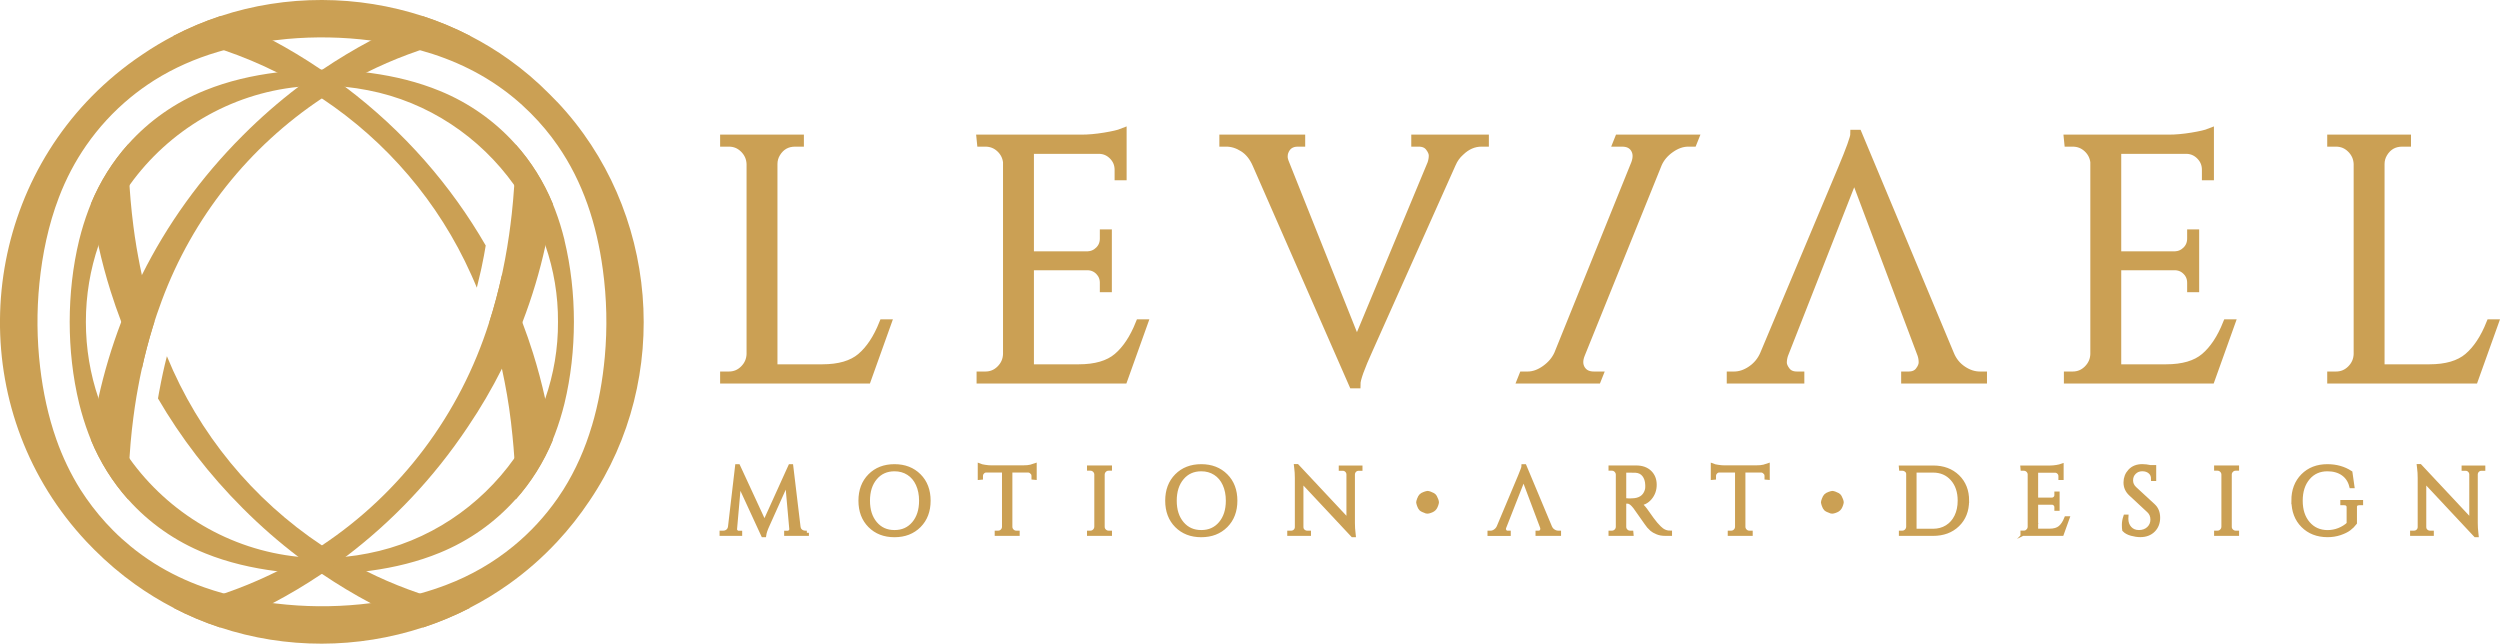
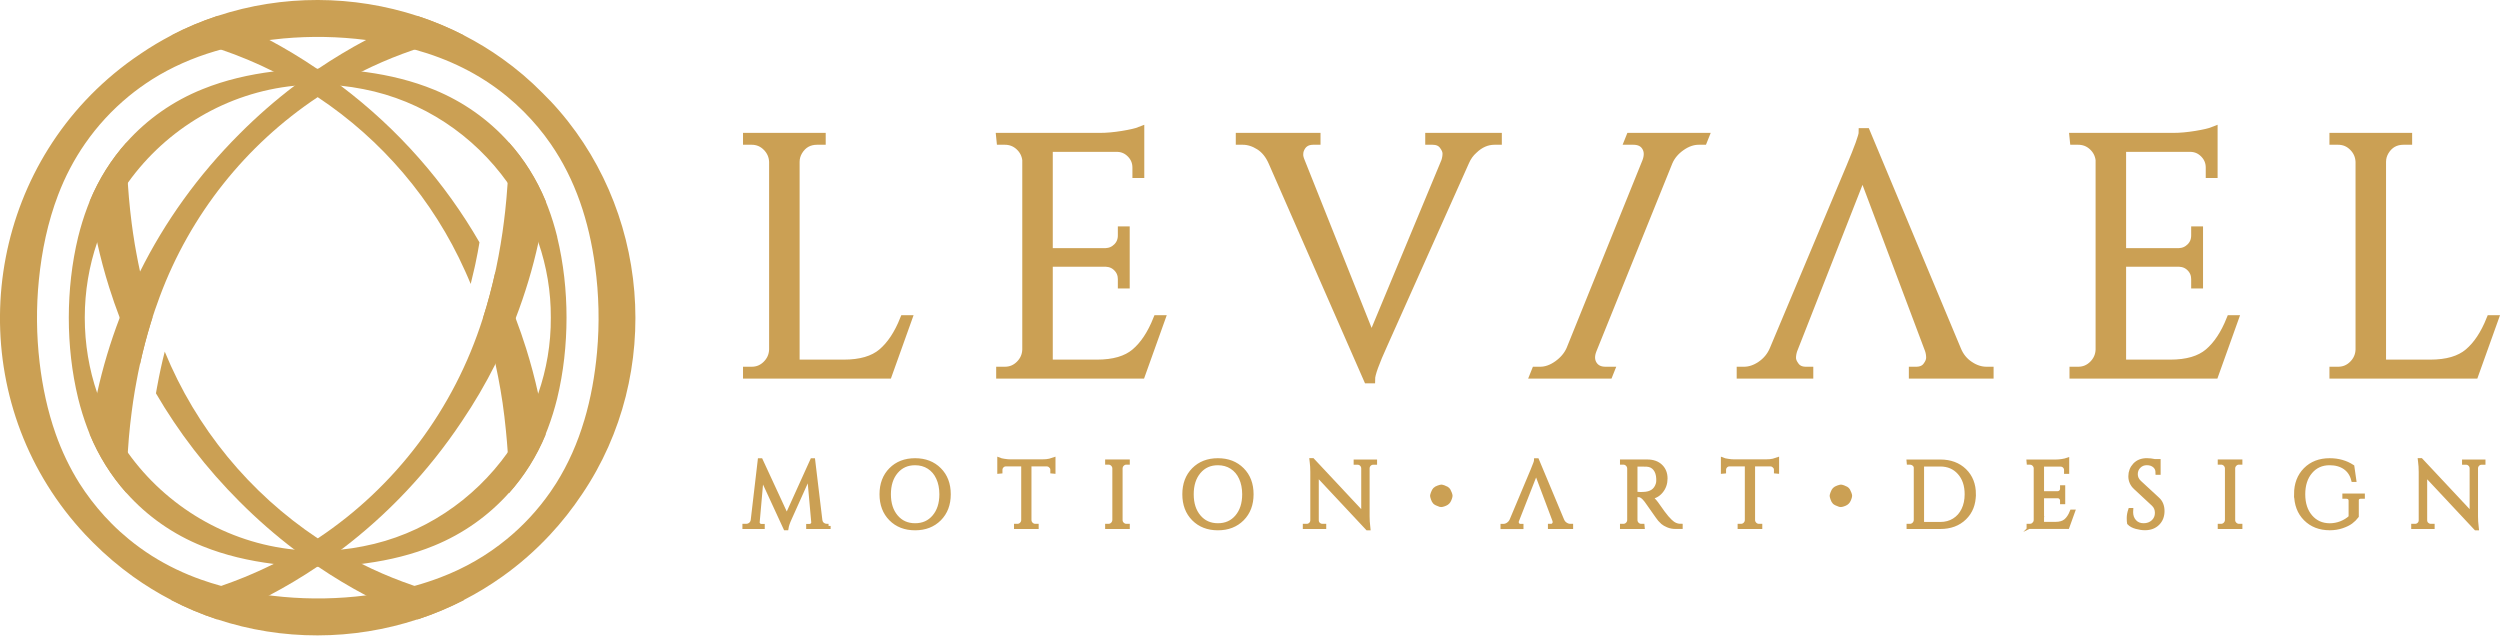
- <svg xmlns="http://www.w3.org/2000/svg" id="Text" viewBox="0 0 582.54 150">
+ <svg xmlns="http://www.w3.org/2000/svg" id="Text" viewBox="0 0 590.13 150">
  <defs>
    <style>
      .cls-1, .cls-2, .cls-3 {
        fill: #cba054;
      }

      .cls-2, .cls-3 {
        stroke: #cba054;
        stroke-miterlimit: 10;
      }

      .cls-3 {
        stroke-width: 2px;
      }
    </style>
  </defs>
  <g>
-     <path class="cls-3" d="M173.4,86.09c.99-.99,1.51-2.17,1.56-3.56v-44.32c-.05-1.39-.57-2.57-1.56-3.56-.99-.99-2.17-1.48-3.56-1.48h-1.04v-.8h17.52v.8h-1.04c-1.92,0-3.39.83-4.4,2.48-.48.8-.72,1.65-.72,2.56v47.68h11.44c3.95,0,6.96-.88,9.04-2.64,2.08-1.76,3.81-4.37,5.2-7.84h.8l-4.64,12.96h-33.2v-.8h1.04c1.39,0,2.57-.49,3.56-1.48Z" />
-     <path class="cls-3" d="M233.16,86.09c.99-.99,1.51-2.17,1.56-3.56v-44.8c-.16-1.28-.72-2.36-1.68-3.24s-2.11-1.32-3.44-1.32h-.96l-.08-.8h23.44c1.65,0,3.45-.16,5.4-.48s3.32-.64,4.12-.96v10.08h-.8v-1.44c0-1.28-.44-2.37-1.32-3.28-.88-.91-1.93-1.39-3.16-1.44h-16.32v24.72h13.52c1.07-.05,1.97-.45,2.72-1.2.75-.75,1.12-1.68,1.12-2.8v-1.12h.8v12.64h-.8v-1.2c0-1.07-.36-1.97-1.08-2.72-.72-.75-1.61-1.15-2.68-1.2h-13.6v23.92h11.44c3.95,0,6.96-.88,9.04-2.64,2.08-1.76,3.81-4.37,5.2-7.84h.8l-4.64,12.96h-33.2v-.8h1.04c1.39,0,2.57-.49,3.56-1.48Z" />
-     <path class="cls-3" d="M345.21,33.17c-1.81,0-3.47.72-4.96,2.16-.85.75-1.52,1.68-2,2.8l-19.28,43.12c-1.97,4.32-2.96,7.07-2.96,8.24h-.72l-22.48-51.28c-.75-1.71-1.77-2.97-3.08-3.8-1.31-.83-2.63-1.24-3.96-1.24h-.64v-.8h18v.8h-.72c-1.6,0-2.67.75-3.2,2.24-.11.32-.16.69-.16,1.12s.13.96.4,1.6l16.72,41.92,17.44-41.92c.21-.64.32-1.27.32-1.88s-.28-1.28-.84-2c-.56-.72-1.4-1.08-2.52-1.08h-.72v-.8h16.08v.8h-.72Z" />
-     <path class="cls-3" d="M360.13,86.09c1.38-.99,2.38-2.17,3-3.56l17.94-44.4c.51-1.39.46-2.56-.14-3.52-.6-.96-1.59-1.44-2.98-1.44h-1.04l.32-.8h17.52l-.32.8h-1.04c-1.39,0-2.77.48-4.14,1.44-1.37.96-2.37,2.13-2.98,3.52l-17.94,44.4c-.56,1.39-.53,2.57.08,3.56.62.99,1.62,1.48,3,1.48h1.04l-.32.8h-17.52l.32-.8h1.04c1.39,0,2.77-.49,4.16-1.48Z" />
-     <path class="cls-3" d="M415.68,82.61c-.21.64-.32,1.27-.32,1.88s.28,1.28.84,2c.56.72,1.4,1.08,2.52,1.08h.72v.8h-16.08v-.8h.72c1.33,0,2.64-.43,3.92-1.28,1.43-.95,2.47-2.21,3.12-3.76l18.08-43.04c1.97-4.69,2.96-7.44,2.96-8.24h.72l21.44,51.28c.64,1.6,1.65,2.85,3.04,3.76,1.28.85,2.61,1.28,4,1.28h.64v.8h-18v-.8h.72c1.12,0,1.96-.36,2.52-1.08.56-.72.84-1.41.84-2.05,0-.68-.11-1.32-.32-1.91l-15.68-41.68-16.4,41.76Z" />
-     <path class="cls-3" d="M486.52,86.09c.99-.99,1.51-2.17,1.56-3.56v-44.8c-.16-1.28-.72-2.36-1.68-3.24s-2.11-1.32-3.44-1.32h-.96l-.08-.8h23.44c1.65,0,3.45-.16,5.4-.48,1.95-.32,3.32-.64,4.12-.96v10.08h-.8v-1.44c0-1.28-.44-2.37-1.32-3.28-.88-.91-1.93-1.39-3.16-1.44h-16.32v24.72h13.52c1.07-.05,1.97-.45,2.72-1.2.75-.75,1.12-1.68,1.12-2.8v-1.12h.8v12.64h-.8v-1.2c0-1.07-.36-1.97-1.08-2.72-.72-.75-1.61-1.15-2.68-1.2h-13.6v23.92h11.44c3.95,0,6.96-.88,9.04-2.64,2.08-1.76,3.81-4.37,5.2-7.84h.8l-4.64,12.96h-33.2v-.8h1.04c1.39,0,2.57-.49,3.56-1.48Z" />
-     <path class="cls-3" d="M547.88,86.09c.99-.99,1.51-2.17,1.56-3.56v-44.32c-.05-1.39-.57-2.57-1.56-3.56-.99-.99-2.17-1.48-3.56-1.48h-1.04v-.8h17.52v.8h-1.04c-1.92,0-3.39.83-4.4,2.48-.48.8-.72,1.65-.72,2.56v47.68h11.44c3.95,0,6.96-.88,9.04-2.64,2.08-1.76,3.81-4.37,5.2-7.84h.8l-4.64,12.96h-33.2v-.8h1.04c1.39,0,2.57-.49,3.56-1.48Z" />
-     <path class="cls-2" d="M187.99,124.15v.22h-4.77v-.2h.33c.25,0,.46-.1.64-.3.18-.2.25-.42.22-.65l-.99-11.07-4.62,10.28c-.41.89-.66,1.64-.75,2.24h-.22l-5.63-12.21-.95,10.76c-.03.23.04.45.22.65.18.2.38.3.62.3h.35v.2h-4.27v-.22h.35c.41,0,.77-.12,1.07-.37.3-.25.48-.59.54-1.01l1.65-14.1h.22l6.14,13.27,6.01-13.27h.2l1.69,14.1c.07.59.37,1,.88,1.23.22.1.46.15.73.15h.35Z" />
-     <path class="cls-2" d="M214.15,110.87c1.47,1.47,2.2,3.41,2.2,5.8s-.73,4.32-2.2,5.8c-1.47,1.47-3.37,2.21-5.72,2.21s-4.25-.74-5.71-2.21c-1.46-1.47-2.19-3.41-2.19-5.8s.73-4.32,2.19-5.8c1.46-1.47,3.36-2.21,5.71-2.21s4.25.74,5.72,2.21ZM212.95,121.99c1.14-1.35,1.71-3.12,1.71-5.32,0-1.45-.26-2.74-.77-3.85-.51-1.12-1.24-1.98-2.19-2.59-.95-.61-2.04-.91-3.27-.91-1.86,0-3.36.67-4.5,2.02-1.14,1.35-1.71,3.12-1.71,5.33s.57,3.97,1.71,5.32c1.14,1.35,2.64,2.02,4.51,2.02s3.37-.67,4.51-2.02Z" />
-     <path class="cls-2" d="M240.46,110.01c-.25-.26-.54-.39-.88-.41h-4.18v13.18c.01.38.16.7.43.97.27.26.6.4.98.4h.29v.22h-4.82v-.22h.29c.38,0,.71-.13.98-.4.27-.26.41-.58.43-.95v-13.2h-4.18c-.35.01-.65.15-.89.41-.24.26-.36.56-.36.91v.37l-.22.02v-2.77c.22.09.6.18,1.14.26.54.09,1.04.13,1.5.13h7.44c.72,0,1.32-.05,1.79-.17.48-.11.77-.19.87-.23v2.77l-.22-.02v-.37c0-.35-.12-.66-.37-.91Z" />
-     <path class="cls-2" d="M255.06,123.74c.27-.27.41-.6.43-.98v-12.21c-.01-.38-.16-.7-.43-.97-.27-.26-.6-.4-.98-.4h-.29v-.22h4.82v.22h-.29c-.38,0-.71.13-.98.4-.27.26-.41.59-.43.97v12.21c0,.38.14.71.42.98.28.27.61.41.99.41h.29v.22h-4.82v-.22h.29c.38,0,.71-.14.98-.41Z" />
-     <path class="cls-2" d="M285.63,110.87c1.47,1.47,2.2,3.41,2.2,5.8s-.73,4.32-2.2,5.8c-1.47,1.47-3.37,2.21-5.72,2.21s-4.25-.74-5.71-2.21c-1.46-1.47-2.19-3.41-2.19-5.8s.73-4.32,2.19-5.8c1.46-1.47,3.36-2.21,5.71-2.21s4.25.74,5.72,2.21ZM284.43,121.99c1.14-1.35,1.71-3.12,1.71-5.32,0-1.45-.26-2.74-.77-3.85-.51-1.12-1.24-1.98-2.19-2.59-.95-.61-2.04-.91-3.27-.91-1.86,0-3.36.67-4.5,2.02-1.14,1.35-1.71,3.12-1.71,5.33s.57,3.97,1.71,5.32c1.14,1.35,2.64,2.02,4.51,2.02s3.37-.67,4.51-2.02Z" />
-     <path class="cls-2" d="M315.64,109.57c-.26.26-.4.57-.42.94v11.35c0,.85.05,1.66.15,2.42l.04.4h-.2l-11.99-12.81v10.96c.01.51.24.89.68,1.14.21.12.43.18.66.18h.42v.22h-4.53v-.22h.42c.37,0,.68-.13.95-.38.26-.26.4-.58.4-.96v-11.42c0-.89-.05-1.69-.15-2.4l-.04-.35h.22l11.99,12.81v-10.91c-.01-.38-.15-.7-.42-.96-.26-.26-.58-.38-.95-.38h-.42v-.22h4.53v.22h-.4c-.37,0-.68.13-.95.38Z" />
-     <path class="cls-2" d="M330.69,116.35c.12-.36.28-.63.45-.81.18-.18.45-.34.81-.46.37-.12.6-.19.7-.19s.29.05.56.14c.27.1.5.2.69.31.19.11.34.26.45.45.11.19.21.42.31.69.1.27.14.46.14.56s-.05.29-.14.57c-.1.28-.2.51-.32.69-.12.18-.27.33-.45.45-.18.12-.41.22-.68.31-.27.09-.46.13-.56.13l-.31-.04c-.63-.22-1.03-.42-1.21-.59-.18-.18-.33-.45-.45-.81-.12-.37-.19-.6-.19-.7s.06-.33.19-.69Z" />
-     <path class="cls-2" d="M350.5,122.79c-.06.18-.09.35-.09.52s.08.35.23.55c.15.2.39.3.69.3h.2v.22h-4.42v-.22h.2c.37,0,.73-.12,1.08-.35.39-.26.68-.61.86-1.03l4.97-11.84c.54-1.29.81-2.05.81-2.27h.2l5.9,14.1c.18.44.45.79.84,1.03.35.23.72.35,1.1.35h.18v.22h-4.95v-.22h.2c.31,0,.54-.1.69-.3.15-.2.23-.39.23-.56,0-.19-.03-.36-.09-.52l-4.31-11.46-4.51,11.49Z" />
-     <path class="cls-2" d="M378.44,109.65v13.11c0,.38.14.71.41.98.27.27.6.41,1,.41h.26l.02.22h-4.82v-.22h.29c.38,0,.71-.13.98-.4.27-.26.42-.59.43-.97v-12.21c-.01-.38-.16-.71-.43-.98s-.6-.41-.98-.41h-.29v-.22h5.94c1.33,0,2.38.37,3.15,1.11.76.74,1.14,1.7,1.14,2.88s-.36,2.2-1.09,3.06c-.73.86-1.61,1.29-2.65,1.29.22.1.48.3.78.61s.57.61.8.93c1.26,1.8,2.08,2.92,2.46,3.33.38.42.65.7.81.86.16.15.34.3.53.45.19.15.38.26.57.35.43.21.88.31,1.36.31v.22h-1.21c-.63,0-1.22-.11-1.76-.34-.54-.23-.95-.46-1.22-.7-.27-.24-.51-.48-.7-.7-.2-.23-.74-.99-1.64-2.28-.89-1.29-1.42-2.03-1.56-2.21s-.3-.36-.46-.54c-.47-.5-.94-.75-1.41-.75v-.22c.12.01.27.02.46.02s.42,0,.7-.02c1.82-.04,2.96-.81,3.43-2.29.09-.29.13-.57.13-.82v-.5c-.03-.98-.29-1.78-.77-2.38-.48-.6-1.14-.92-1.96-.97-.35-.01-.79-.02-1.32-.02h-1.41Z" />
-     <path class="cls-2" d="M411.27,110.01c-.25-.26-.54-.39-.88-.41h-4.18v13.18c.01.38.16.7.43.97.27.26.6.4.98.4h.29v.22h-4.82v-.22h.29c.38,0,.71-.13.98-.4.27-.26.41-.58.43-.95v-13.2h-4.18c-.35.01-.65.15-.89.41s-.36.56-.36.91v.37l-.22.02v-2.77c.22.09.6.18,1.14.26.54.09,1.04.13,1.5.13h7.44c.72,0,1.32-.05,1.79-.17.48-.11.77-.19.87-.23v2.77l-.22-.02v-.37c0-.35-.12-.66-.37-.91Z" />
-     <path class="cls-2" d="M425.01,116.35c.12-.36.28-.63.45-.81.18-.18.45-.34.81-.46.37-.12.6-.19.7-.19s.29.05.56.14c.27.1.5.2.69.31.19.11.34.26.45.45.11.19.21.42.31.69s.14.46.14.56-.05.29-.14.57c-.1.28-.2.51-.32.69-.12.18-.27.33-.45.45-.18.12-.41.22-.68.31s-.46.13-.56.13l-.31-.04c-.63-.22-1.03-.42-1.21-.59-.18-.18-.33-.45-.45-.81-.12-.37-.19-.6-.19-.7s.06-.33.19-.69Z" />
-     <path class="cls-2" d="M458.33,116.67c0,2.3-.73,4.16-2.19,5.58-1.46,1.42-3.36,2.12-5.71,2.12h-7.46v-.22h.29c.38,0,.71-.14.98-.41.27-.27.41-.6.43-.98v-12.32c0-.35-.14-.65-.43-.89s-.61-.36-.98-.36h-.26l-.02-.22h7.46c2.35,0,4.25.71,5.71,2.12,1.46,1.42,2.19,3.28,2.19,5.58ZM446.09,123.71h4.33c1.23,0,2.32-.29,3.27-.88.95-.59,1.68-1.41,2.2-2.48s.78-2.29.78-3.69c0-2.11-.58-3.81-1.73-5.1-1.15-1.29-2.66-1.94-4.52-1.94h-4.33v14.08Z" />
-     <path class="cls-2" d="M472.55,123.74c.27-.27.42-.6.43-.98v-12.32c-.04-.35-.2-.65-.46-.89-.26-.24-.58-.36-.95-.36h-.26l-.02-.22h6.45c.46,0,.95-.04,1.49-.13s.91-.18,1.13-.26v2.77h-.22v-.4c0-.35-.12-.65-.36-.9-.24-.25-.53-.38-.87-.4h-4.49v6.8h3.72c.29-.01.54-.12.75-.33.21-.21.31-.46.31-.77v-.31h.22v3.48h-.22v-.33c0-.29-.1-.54-.3-.75-.2-.21-.44-.32-.74-.33h-3.74v6.58h3.15c1.09,0,1.91-.24,2.49-.73.57-.48,1.05-1.2,1.43-2.16h.22l-1.28,3.56h-9.13v-.22h.29c.38,0,.71-.14.98-.41Z" />
-     <path class="cls-2" d="M494.93,122.28c0-.59.11-1.21.33-1.87h.2c-.01.16-.02.32-.02.48,0,.89.27,1.64.81,2.23.54.59,1.26.89,2.16.89s1.68-.28,2.28-.84c.59-.56.89-1.26.89-2.1s-.29-1.53-.86-2.06l-4.22-3.92c-.79-.73-1.19-1.62-1.19-2.66s.35-1.93,1.04-2.67c.7-.74,1.64-1.11,2.83-1.11.56,0,1.19.07,1.89.22h.86v2.71h-.2c0-.69-.24-1.24-.71-1.65-.48-.41-1.09-.62-1.84-.62s-1.38.25-1.88.75c-.51.5-.76,1.12-.76,1.87s.29,1.39.88,1.94l4.33,4c.73.67,1.1,1.6,1.1,2.77s-.37,2.14-1.12,2.89c-.75.75-1.75,1.13-2.99,1.13-.65,0-1.33-.1-2.06-.3-.73-.2-1.29-.5-1.68-.91-.04-.21-.07-.6-.07-1.19Z" />
-     <path class="cls-2" d="M517.69,123.74c.27-.27.42-.6.43-.98v-12.21c-.01-.38-.16-.7-.43-.97-.27-.26-.6-.4-.98-.4h-.29v-.22h4.82v.22h-.29c-.38,0-.71.13-.98.4-.27.26-.42.59-.43.97v12.21c0,.38.14.71.42.98.28.27.61.41.99.41h.29v.22h-4.82v-.22h.29c.38,0,.71-.14.98-.41Z" />
-     <path class="cls-2" d="M534.42,116.67c0-2.39.73-4.32,2.19-5.8,1.46-1.47,3.36-2.21,5.71-2.21,2.02,0,3.81.5,5.35,1.5l.44,3.1h-.2c-.32-1.26-.97-2.23-1.95-2.92-.98-.68-2.19-1.02-3.64-1.02-1.86,0-3.37.67-4.52,2.02-1.15,1.35-1.73,3.12-1.73,5.33s.58,3.97,1.73,5.31c1.15,1.34,2.66,2.02,4.52,2.04.95,0,1.86-.17,2.72-.51.86-.34,1.61-.81,2.26-1.41v-3.89c0-.32-.1-.57-.3-.74-.2-.17-.47-.25-.82-.25h-.35v-.22h4.31v.22h-.33c-.37,0-.65.08-.84.25s-.28.42-.26.74v3.63c-.38.5-.84.95-1.36,1.34-.53.4-1.24.74-2.12,1.04-.89.3-1.85.45-2.89.45-2.35-.01-4.25-.75-5.71-2.22-1.46-1.47-2.19-3.4-2.19-5.79Z" />
-     <path class="cls-2" d="M577.28,109.57c-.26.26-.4.57-.42.94v11.35c0,.85.05,1.66.15,2.42l.04.4h-.2l-11.99-12.81v10.96c.01.51.24.89.68,1.14.21.12.43.18.66.18h.42v.22h-4.53v-.22h.42c.37,0,.68-.13.95-.38.26-.26.4-.58.4-.96v-11.42c0-.89-.05-1.69-.15-2.4l-.04-.35h.22l11.99,12.81v-10.91c-.01-.38-.15-.7-.42-.96-.26-.26-.58-.38-.95-.38h-.42v-.22h4.53v.22h-.4c-.37,0-.68.13-.95.38Z" />
+     <path class="cls-3" d="M180.99,86.09c.99-.99,1.51-2.17,1.56-3.56v-44.32c-.05-1.39-.57-2.57-1.56-3.56-.99-.99-2.17-1.48-3.56-1.48h-1.04v-.8h17.52v.8h-1.04c-1.92,0-3.39.83-4.4,2.48-.48.8-.72,1.65-.72,2.56v47.68h11.44c3.95,0,6.96-.88,9.04-2.64,2.08-1.76,3.81-4.37,5.2-7.84h.8l-4.64,12.96h-33.2v-.8h1.04c1.39,0,2.57-.49,3.56-1.48Z" />
+     <path class="cls-3" d="M240.75,86.09c.99-.99,1.51-2.17,1.56-3.56v-44.8c-.16-1.28-.72-2.36-1.68-3.24s-2.11-1.32-3.44-1.32h-.96l-.08-.8h23.44c1.65,0,3.45-.16,5.4-.48s3.32-.64,4.12-.96v10.08h-.8v-1.44c0-1.28-.44-2.37-1.32-3.28-.88-.91-1.93-1.39-3.16-1.44h-16.32v24.72h13.52c1.07-.05,1.97-.45,2.72-1.2.75-.75,1.12-1.68,1.12-2.8v-1.12h.8v12.64h-.8v-1.2c0-1.07-.36-1.97-1.08-2.72-.72-.75-1.61-1.15-2.68-1.2h-13.6v23.92h11.44c3.95,0,6.96-.88,9.04-2.64,2.08-1.76,3.81-4.37,5.2-7.84h.8l-4.64,12.96h-33.2v-.8h1.04c1.39,0,2.57-.49,3.56-1.48Z" />
+     <path class="cls-3" d="M352.79,33.17c-1.81,0-3.47.72-4.96,2.16-.85.75-1.52,1.68-2,2.8l-19.28,43.12c-1.97,4.32-2.96,7.07-2.96,8.24h-.72l-22.48-51.28c-.75-1.71-1.77-2.97-3.08-3.8-1.31-.83-2.63-1.24-3.96-1.24h-.64v-.8h18v.8h-.72c-1.6,0-2.67.75-3.2,2.24-.11.32-.16.69-.16,1.12s.13.96.4,1.6l16.72,41.92,17.44-41.92c.21-.64.32-1.27.32-1.88s-.28-1.28-.84-2c-.56-.72-1.4-1.08-2.52-1.08h-.72v-.8h16.08v.8h-.72Z" />
+     <path class="cls-3" d="M367.72,86.09c1.38-.99,2.38-2.17,3-3.56l17.94-44.4c.51-1.39.46-2.56-.14-3.52-.6-.96-1.59-1.44-2.98-1.44h-1.04l.32-.8h17.52l-.32.8h-1.04c-1.39,0-2.77.48-4.14,1.44-1.37.96-2.37,2.13-2.98,3.52l-17.94,44.4c-.56,1.39-.53,2.57.08,3.56.62.99,1.62,1.48,3,1.48h1.04l-.32.8h-17.52l.32-.8h1.04c1.39,0,2.77-.49,4.16-1.48Z" />
+     <path class="cls-3" d="M423.27,82.61c-.21.64-.32,1.27-.32,1.88s.28,1.28.84,2c.56.72,1.4,1.08,2.52,1.08h.72v.8h-16.08v-.8h.72c1.33,0,2.64-.43,3.92-1.28,1.43-.95,2.47-2.21,3.12-3.76l18.08-43.04c1.97-4.69,2.96-7.44,2.96-8.24h.72l21.44,51.28c.64,1.6,1.65,2.85,3.04,3.76,1.28.85,2.61,1.28,4,1.28h.64v.8h-18v-.8h.72c1.12,0,1.96-.36,2.52-1.08.56-.72.84-1.41.84-2.05,0-.68-.11-1.32-.32-1.91l-15.68-41.68-16.4,41.76Z" />
+     <path class="cls-3" d="M494.11,86.09c.99-.99,1.51-2.17,1.56-3.56v-44.8c-.16-1.28-.72-2.36-1.68-3.24s-2.11-1.32-3.44-1.32h-.96l-.08-.8h23.44c1.65,0,3.45-.16,5.4-.48,1.95-.32,3.32-.64,4.12-.96v10.08h-.8v-1.44c0-1.28-.44-2.37-1.32-3.28-.88-.91-1.93-1.39-3.16-1.44h-16.32v24.72h13.52c1.07-.05,1.97-.45,2.72-1.2.75-.75,1.12-1.68,1.12-2.8v-1.12h.8v12.64h-.8v-1.2c0-1.07-.36-1.97-1.08-2.72-.72-.75-1.61-1.15-2.68-1.2h-13.6v23.92h11.44c3.95,0,6.96-.88,9.04-2.64,2.08-1.76,3.81-4.37,5.2-7.84h.8l-4.64,12.96h-33.2v-.8h1.04c1.39,0,2.57-.49,3.56-1.48Z" />
+     <path class="cls-3" d="M555.47,86.09c.99-.99,1.51-2.17,1.56-3.56v-44.32c-.05-1.39-.57-2.57-1.56-3.56-.99-.99-2.17-1.48-3.56-1.48h-1.04v-.8h17.52v.8h-1.04c-1.92,0-3.39.83-4.4,2.48-.48.8-.72,1.65-.72,2.56v47.68h11.44c3.95,0,6.96-.88,9.04-2.64,2.08-1.76,3.81-4.37,5.2-7.84h.8l-4.64,12.96h-33.2v-.8h1.04c1.39,0,2.57-.49,3.56-1.48Z" />
+     <path class="cls-2" d="M195.57,124.15v.22h-4.77v-.2h.33c.25,0,.46-.1.64-.3.18-.2.25-.42.22-.65l-.99-11.07-4.62,10.28c-.41.89-.66,1.64-.75,2.24h-.22l-5.63-12.21-.95,10.76c-.03.23.04.45.22.65.18.2.38.3.62.3h.35v.2h-4.27v-.22h.35c.41,0,.77-.12,1.07-.37.3-.25.48-.59.54-1.01l1.65-14.1h.22l6.14,13.27,6.01-13.27h.2l1.69,14.1c.07.59.37,1,.88,1.23.22.1.46.15.73.15h.35Z" />
+     <path class="cls-2" d="M221.73,110.87c1.47,1.47,2.2,3.41,2.2,5.8s-.73,4.32-2.2,5.8c-1.47,1.47-3.37,2.21-5.72,2.21s-4.25-.74-5.71-2.21c-1.46-1.47-2.19-3.41-2.19-5.8s.73-4.32,2.19-5.8c1.46-1.47,3.36-2.21,5.71-2.21s4.25.74,5.72,2.21ZM220.53,121.99c1.14-1.35,1.71-3.12,1.71-5.32,0-1.45-.26-2.74-.77-3.85-.51-1.12-1.24-1.98-2.19-2.59-.95-.61-2.04-.91-3.27-.91-1.86,0-3.36.67-4.5,2.02-1.14,1.35-1.71,3.12-1.71,5.33s.57,3.97,1.71,5.32c1.14,1.35,2.64,2.02,4.51,2.02s3.37-.67,4.51-2.02Z" />
+     <path class="cls-2" d="M248.04,110.01c-.25-.26-.54-.39-.88-.41h-4.18v13.18c.01.38.16.7.43.97.27.26.6.4.98.4h.29v.22h-4.82v-.22h.29c.38,0,.71-.13.98-.4.27-.26.41-.58.43-.95v-13.2h-4.18c-.35.01-.65.15-.89.41-.24.26-.36.56-.36.91v.37l-.22.02v-2.77c.22.09.6.18,1.14.26.54.09,1.04.13,1.5.13h7.44c.72,0,1.32-.05,1.79-.17.48-.11.77-.19.87-.23v2.77l-.22-.02v-.37c0-.35-.12-.66-.37-.91Z" />
+     <path class="cls-2" d="M262.64,123.74c.27-.27.41-.6.43-.98v-12.21c-.01-.38-.16-.7-.43-.97-.27-.26-.6-.4-.98-.4h-.29v-.22h4.82v.22h-.29c-.38,0-.71.13-.98.4-.27.26-.41.59-.43.97v12.21c0,.38.14.71.42.98.28.27.61.41.99.41h.29v.22h-4.82v-.22h.29c.38,0,.71-.14.98-.41Z" />
+     <path class="cls-2" d="M293.21,110.87c1.47,1.47,2.2,3.41,2.2,5.8s-.73,4.32-2.2,5.8c-1.47,1.47-3.37,2.21-5.72,2.21s-4.25-.74-5.71-2.21c-1.46-1.47-2.19-3.41-2.19-5.8s.73-4.32,2.19-5.8c1.46-1.47,3.36-2.21,5.71-2.21s4.25.74,5.72,2.21ZM292.01,121.99c1.14-1.35,1.71-3.12,1.71-5.32,0-1.45-.26-2.74-.77-3.85-.51-1.12-1.24-1.98-2.19-2.59-.95-.61-2.04-.91-3.27-.91-1.86,0-3.36.67-4.5,2.02-1.14,1.35-1.71,3.12-1.71,5.33s.57,3.97,1.71,5.32c1.14,1.35,2.64,2.02,4.51,2.02s3.37-.67,4.51-2.02Z" />
+     <path class="cls-2" d="M323.22,109.57c-.26.26-.4.57-.42.94v11.35c0,.85.05,1.66.15,2.42l.04.4h-.2l-11.99-12.81v10.96c.01.51.24.89.68,1.14.21.12.43.18.66.18h.42v.22h-4.53v-.22h.42c.37,0,.68-.13.95-.38.26-.26.4-.58.4-.96v-11.42c0-.89-.05-1.69-.15-2.4l-.04-.35h.22l11.99,12.81v-10.91c-.01-.38-.15-.7-.42-.96-.26-.26-.58-.38-.95-.38h-.42v-.22h4.53v.22h-.4c-.37,0-.68.13-.95.38Z" />
+     <path class="cls-2" d="M338.27,116.35c.12-.36.28-.63.45-.81.18-.18.45-.34.81-.46.37-.12.6-.19.7-.19s.29.05.56.14c.27.1.5.2.69.31.19.11.34.26.45.45.11.19.21.42.31.69.1.27.14.46.14.56s-.05.29-.14.57c-.1.28-.2.51-.32.69-.12.18-.27.33-.45.45-.18.12-.41.22-.68.31-.27.09-.46.13-.56.13l-.31-.04c-.63-.22-1.03-.42-1.21-.59-.18-.18-.33-.45-.45-.81-.12-.37-.19-.6-.19-.7s.06-.33.19-.69Z" />
+     <path class="cls-2" d="M358.09,122.79c-.06.18-.09.35-.09.52s.08.35.23.55c.15.2.39.3.69.3h.2v.22h-4.42v-.22h.2c.37,0,.73-.12,1.08-.35.39-.26.68-.61.86-1.03l4.97-11.84c.54-1.29.81-2.05.81-2.27h.2l5.9,14.1c.18.44.45.79.84,1.03.35.23.72.35,1.1.35h.18v.22h-4.95v-.22h.2c.31,0,.54-.1.69-.3.15-.2.23-.39.23-.56,0-.19-.03-.36-.09-.52l-4.31-11.46-4.51,11.49Z" />
+     <path class="cls-2" d="M386.03,109.65v13.11c0,.38.14.71.41.98.27.27.6.41,1,.41h.26l.02.22h-4.82v-.22h.29c.38,0,.71-.13.98-.4.27-.26.42-.59.43-.97v-12.21c-.01-.38-.16-.71-.43-.98s-.6-.41-.98-.41h-.29v-.22h5.94c1.33,0,2.38.37,3.15,1.11.76.74,1.14,1.7,1.14,2.88s-.36,2.2-1.09,3.06c-.73.86-1.61,1.29-2.65,1.29.22.1.48.3.78.61s.57.61.8.93c1.26,1.8,2.08,2.92,2.46,3.33.38.42.65.7.81.86.16.15.34.3.53.45.19.15.38.26.57.35.43.21.88.31,1.36.31v.22h-1.21c-.63,0-1.22-.11-1.76-.34-.54-.23-.95-.46-1.22-.7-.27-.24-.51-.48-.7-.7-.2-.23-.74-.99-1.64-2.28-.89-1.29-1.42-2.03-1.56-2.21s-.3-.36-.46-.54c-.47-.5-.94-.75-1.41-.75v-.22c.12.01.27.02.46.02s.42,0,.7-.02c1.82-.04,2.96-.81,3.43-2.29.09-.29.13-.57.13-.82v-.5c-.03-.98-.29-1.78-.77-2.38-.48-.6-1.14-.92-1.96-.97-.35-.01-.79-.02-1.32-.02h-1.41Z" />
+     <path class="cls-2" d="M418.85,110.01c-.25-.26-.54-.39-.88-.41h-4.18v13.18c.01.38.16.7.43.97.27.26.6.4.98.4h.29v.22h-4.82v-.22h.29c.38,0,.71-.13.98-.4.27-.26.41-.58.43-.95v-13.2h-4.18c-.35.01-.65.15-.89.41s-.36.56-.36.91v.37l-.22.02v-2.77c.22.09.6.18,1.14.26.54.09,1.04.13,1.5.13h7.44c.72,0,1.32-.05,1.79-.17.48-.11.77-.19.87-.23v2.77l-.22-.02v-.37c0-.35-.12-.66-.37-.91Z" />
+     <path class="cls-2" d="M432.59,116.35c.12-.36.28-.63.45-.81.18-.18.45-.34.81-.46.37-.12.6-.19.7-.19s.29.05.56.14c.27.1.5.2.69.31.19.11.34.26.45.45.11.19.21.42.31.69s.14.46.14.56-.05.29-.14.57c-.1.28-.2.51-.32.69-.12.18-.27.33-.45.45-.18.12-.41.22-.68.31s-.46.13-.56.13l-.31-.04c-.63-.22-1.03-.42-1.21-.59-.18-.18-.33-.45-.45-.81-.12-.37-.19-.6-.19-.7s.06-.33.19-.69Z" />
+     <path class="cls-2" d="M465.91,116.67c0,2.3-.73,4.16-2.19,5.58-1.46,1.42-3.36,2.12-5.71,2.12h-7.46v-.22h.29c.38,0,.71-.14.98-.41.27-.27.41-.6.43-.98v-12.32c0-.35-.14-.65-.43-.89s-.61-.36-.98-.36h-.26l-.02-.22h7.46c2.35,0,4.25.71,5.71,2.12,1.46,1.42,2.19,3.28,2.19,5.58ZM453.68,123.71h4.33c1.23,0,2.32-.29,3.27-.88.95-.59,1.68-1.41,2.2-2.48s.78-2.29.78-3.69c0-2.11-.58-3.81-1.73-5.1-1.15-1.29-2.66-1.94-4.52-1.94h-4.33v14.08Z" />
+     <path class="cls-2" d="M480.13,123.74c.27-.27.42-.6.43-.98v-12.32c-.04-.35-.2-.65-.46-.89-.26-.24-.58-.36-.95-.36h-.26l-.02-.22h6.45c.46,0,.95-.04,1.49-.13s.91-.18,1.13-.26v2.77h-.22v-.4c0-.35-.12-.65-.36-.9-.24-.25-.53-.38-.87-.4h-4.49v6.8h3.72c.29-.01.54-.12.75-.33.21-.21.31-.46.31-.77v-.31h.22v3.48h-.22v-.33c0-.29-.1-.54-.3-.75-.2-.21-.44-.32-.74-.33h-3.74v6.58h3.15c1.09,0,1.91-.24,2.49-.73.57-.48,1.05-1.2,1.43-2.16h.22l-1.28,3.56h-9.13v-.22h.29c.38,0,.71-.14.98-.41Z" />
+     <path class="cls-2" d="M502.52,122.28c0-.59.11-1.21.33-1.87h.2c-.01.16-.02.32-.02.48,0,.89.27,1.64.81,2.23.54.59,1.26.89,2.16.89s1.68-.28,2.28-.84c.59-.56.89-1.26.89-2.1s-.29-1.53-.86-2.06l-4.22-3.92c-.79-.73-1.19-1.62-1.19-2.66s.35-1.93,1.04-2.67c.7-.74,1.64-1.11,2.83-1.11.56,0,1.19.07,1.89.22h.86v2.71h-.2c0-.69-.24-1.24-.71-1.65-.48-.41-1.09-.62-1.84-.62s-1.38.25-1.88.75c-.51.5-.76,1.12-.76,1.87s.29,1.39.88,1.94l4.33,4c.73.67,1.1,1.6,1.1,2.77s-.37,2.14-1.12,2.89c-.75.75-1.75,1.13-2.99,1.13-.65,0-1.33-.1-2.06-.3-.73-.2-1.29-.5-1.68-.91-.04-.21-.07-.6-.07-1.19Z" />
+     <path class="cls-2" d="M525.27,123.74c.27-.27.42-.6.43-.98v-12.21c-.01-.38-.16-.7-.43-.97-.27-.26-.6-.4-.98-.4h-.29v-.22h4.82v.22h-.29c-.38,0-.71.13-.98.4-.27.26-.42.59-.43.97v12.21c0,.38.14.71.42.98.28.27.61.41.99.41h.29v.22h-4.82v-.22h.29c.38,0,.71-.14.98-.41Z" />
+     <path class="cls-2" d="M542.01,116.67c0-2.39.73-4.32,2.19-5.8,1.46-1.47,3.36-2.21,5.71-2.21,2.02,0,3.81.5,5.35,1.5l.44,3.1h-.2c-.32-1.26-.97-2.23-1.95-2.92-.98-.68-2.19-1.02-3.64-1.02-1.86,0-3.37.67-4.52,2.02-1.15,1.35-1.73,3.12-1.73,5.33s.58,3.97,1.73,5.31c1.15,1.34,2.66,2.02,4.52,2.04.95,0,1.86-.17,2.72-.51.86-.34,1.61-.81,2.26-1.41v-3.89c0-.32-.1-.57-.3-.74-.2-.17-.47-.25-.82-.25h-.35v-.22h4.31v.22h-.33c-.37,0-.65.08-.84.25s-.28.42-.26.74v3.63c-.38.5-.84.95-1.36,1.34-.53.4-1.24.74-2.12,1.04-.89.3-1.85.45-2.89.45-2.35-.01-4.25-.75-5.71-2.22-1.46-1.47-2.19-3.4-2.19-5.79Z" />
+     <path class="cls-2" d="M584.86,109.57c-.26.26-.4.57-.42.94v11.35c0,.85.05,1.66.15,2.42l.04.4h-.2l-11.99-12.81v10.96c.01.51.24.89.68,1.14.21.12.43.18.66.18h.42v.22h-4.53v-.22h.42c.37,0,.68-.13.95-.38.26-.26.4-.58.4-.96v-11.42c0-.89-.05-1.69-.15-2.4l-.04-.35h.22l11.99,12.81v-10.91c-.01-.38-.15-.7-.42-.96-.26-.26-.58-.38-.95-.38h-.42v-.22h4.53v.22h-.4c-.37,0-.68.13-.95.38Z" />
  </g>
  <g id="Circles_Outlined" data-name="Circles Outlined">
    <path class="cls-1" d="M129.84,23.76c-.58-.62-1.17-1.22-1.78-1.82-2.96-3-6.14-5.7-9.5-8.09-2.88-2.06-5.9-3.89-9.01-5.49-3.52-1.81-7.18-3.34-10.92-4.57-15.24-5-31.94-5.1-47.3-.03-3.72,1.23-7.37,2.76-10.9,4.6-2.43,1.27-4.81,2.68-7.12,4.25-.63.42-1.26.85-1.88,1.29-4.16,2.96-7.92,6.26-11.27,9.83-26.34,28.12-27.43,73.24,0,102.49.58.62,1.17,1.23,1.78,1.83,2.99,3,6.17,5.69,9.49,8.07,2.88,2.06,5.88,3.9,8.96,5.49.01,0,.03.01.04.02,3.48,1.81,7.07,3.32,10.73,4.53.02,0,.03.01.05.02,15.43,5.12,32.13,5.03,47.4,0,.02,0,.03-.01.05-.02,3.72-1.23,7.35-2.74,10.86-4.55.01,0,.03-.01.04-.02,3.11-1.6,6.12-3.43,9-5.48,4.03-2.86,7.82-6.17,11.29-9.9,2.72-2.92,5.24-6.1,7.54-9.55,19.38-28.64,16.06-67.92-7.56-92.93h0ZM137.9,99.27c-1.54,5.21-3.74,10.23-6.63,14.83-.43.68-.87,1.35-1.33,2-2.93,4.21-6.4,7.96-10.31,11.16-4.64,3.81-9.91,6.86-15.64,9.03-2,.76-4.03,1.43-6.1,2-.02,0-.04.01-.05.01-3.73,1.03-7.54,1.76-11.37,2.24-.02,0-.04,0-.06,0-.82.1-1.64.19-2.46.28-6.49.65-13.05.59-19.52-.18-.3-.04-.6-.07-.91-.11-.02,0-.04,0-.06,0-3.81-.49-7.6-1.21-11.3-2.24-.02,0-.04,0-.05-.01-1.53-.42-3.04-.9-4.53-1.42-4.08-1.43-8.01-3.31-11.67-5.61-1.92-1.22-3.77-2.55-5.53-4-1.39-1.14-2.73-2.35-4-3.63-2.32-2.32-4.43-4.86-6.31-7.55-.45-.65-.89-1.31-1.32-1.98-2.3-3.67-4.17-7.59-5.61-11.67-1.92-5.44-3.12-11.14-3.79-16.85-.76-6.48-.82-13.03-.17-19.52.68-6.82,2.09-13.62,4.54-20.04,1.64-4.31,3.77-8.37,6.35-12.09,2.9-4.18,6.36-7.94,10.31-11.19,1.75-1.44,3.6-2.77,5.53-4,4.6-2.9,9.62-5.09,14.83-6.63.48-.14.96-.28,1.44-.41,3.75-1.03,7.57-1.76,11.42-2.25,1.09-.14,2.18-.26,3.27-.36,6.5-.59,13.07-.47,19.54.36.26.03.53.07.79.1,3.65.49,7.21,1.19,10.65,2.15,7.96,2.2,15.31,5.72,21.79,11.04,1.38,1.13,2.71,2.34,4.01,3.64,2.38,2.38,4.48,4.9,6.31,7.55,5.89,8.5,9.08,18.31,10.51,28.89.92,6.73,1.07,13.57.46,20.33-.5,5.45-1.45,10.88-3.02,16.13h0Z" />
    <path class="cls-1" d="M131.54,55.94c-.59-2.38-1.31-4.76-2.19-7.06-.17-.46-.35-.91-.54-1.36-.01-.04-.03-.07-.04-.11-2.12-5.12-5.04-9.77-8.65-13.8-.02-.02-.04-.04-.05-.06-4.78-5.33-10.74-9.56-17.57-12.36-5.1-2.1-10.53-3.41-15.98-4.16-.38-.05-.76-.1-1.14-.15-3.42-.42-6.86-.63-10.31-.64-.07,0-.15,0-.23,0-2.48,0-4.95.12-7.42.33-.94.09-1.89.19-2.83.3-5.72.71-11.4,2-16.76,4.17-6.97,2.79-13.05,7.08-17.92,12.5-.02.02-.04.04-.05.06-3.6,4.02-6.52,8.67-8.64,13.78-.02.04-.03.07-.04.11-.19.46-.37.91-.54,1.38-.87,2.29-1.6,4.68-2.19,7.06-1.51,6.24-2.2,12.65-2.21,19.06,0,6.41.7,12.82,2.21,19.06.59,2.38,1.32,4.76,2.19,7.06.17.46.36.92.54,1.38,2.12,5.15,5.06,9.83,8.68,13.89,4.87,5.45,10.98,9.76,17.97,12.56,5.32,2.15,10.97,3.44,16.66,4.16.03,0,.06,0,.1.01.94.12,1.89.22,2.83.3,2.45.22,4.92.33,7.38.34.03,0,.07,0,.1,0h.16s.07,0,.1,0c3.41,0,6.82-.22,10.2-.64.03,0,.07,0,.1-.01.35-.04.69-.09,1.04-.14,5.45-.75,10.88-2.06,15.98-4.16,6.85-2.81,12.83-7.06,17.62-12.41,3.6-4.03,6.53-8.68,8.65-13.8.2-.49.39-.98.58-1.47.87-2.3,1.6-4.68,2.19-7.06,1.51-6.24,2.2-12.65,2.21-19.06,0-6.41-.7-12.82-2.21-19.06h0ZM127.03,92.9c-1.73,4.97-4.16,9.66-7.19,13.91-7.97,11.2-20.04,19.43-34.1,22.14-1.73.35-3.47.61-5.18.78-.04,0-.07,0-.11.01-.32.03-.64.06-.96.09-.03,0-.06,0-.1,0-2.97.24-5.9.24-8.78,0-.03,0-.06,0-.1,0-.3-.02-.59-.05-.88-.08-.04,0-.07,0-.11-.01-15.97-1.6-30.27-10.2-39.34-22.9-3.05-4.26-5.51-8.99-7.24-14.06-1.9-5.56-2.93-11.54-2.93-17.79,0-6.26,1.03-12.23,2.93-17.79.01-.04.02-.07.04-.11,1.73-5.03,4.18-9.72,7.21-13.95.02-.02.03-.05.05-.07,9.08-12.66,23.35-21.23,39.29-22.83.36-.04.71-.07,1.07-.1,2.89-.23,5.83-.24,8.8,0,.36.03.73.06,1.1.1,1.74.18,3.49.44,5.25.79,14.04,2.71,26.09,10.91,34.05,22.07.02.02.03.05.05.07,3.04,4.27,5.48,8.97,7.21,13.96.01.03.02.07.04.11,1.93,5.62,2.96,11.6,2.92,17.75.04,6.2-1.01,12.24-2.97,17.9h0Z" />
  </g>
  <g id="Curves_Outlined" data-name="Curves Outlined">
    <path class="cls-1" d="M101.24,139.41c-.92-.26-2.19-.72-3.11-1-.09-.03-.19-.07-.29-.1-.88-.31-1.97-.7-2.79-1-3.31-1.23-6.54-2.63-9.66-4.2-1.84-.92-3.65-1.9-5.43-2.93-.19-.11-.38-.22-.57-.34-1.49-.88-2.95-1.8-4.38-2.75-16.05-10.68-28.7-25.98-36.12-44.09-.34,1.32-.65,2.64-.94,3.97-.3,1.38-.58,2.78-.83,4.17l-.02.08c-.05.25-.18,1.02-.26,1.47,0,.05-.02.1-.03.15,5.31,9.12,11.89,17.73,19.76,25.59,4.12,4.13,8.44,7.9,12.94,11.32.18.14.37.28.55.42,1.62,1.22,3.27,2.4,4.94,3.53.03.02.05.04.08.06,3.68,2.49,7.46,4.76,11.33,6.81,3.99,2.12,8.07,4,12.21,5.64.02,0,.03-.01.05-.02,3.72-1.23,7.35-2.74,10.86-4.55-2.79-.64-5.56-1.39-8.28-2.22ZM33.06,64.1c-.32-1.45-.61-2.9-.87-4.35-.07-.41-.32-1.75-.38-2.12-.06-.37-.14-.91-.22-1.43-.06-.39-.12-.77-.17-1.05-.1-.68-.24-1.78-.34-2.48-.26-1.95-.47-4.06-.65-6.03-.05-.68-.12-1.78-.19-2.48-.03-.34-.05-.68-.07-1.02-.21-3.17-.31-6.35-.3-9.53-3.6,4.02-6.52,8.67-8.64,13.78-.02.04-.03.07-.04.11.45,3.25,1.03,6.49,1.74,9.7.79,3.59,1.74,7.15,2.85,10.67.75,2.39,1.58,4.77,2.48,7.12,1.42,3.69,3.01,7.33,4.8,10.9.71-3.25,1.56-6.49,2.53-9.66.11-.37.24-.8.39-1.24-.14-.44-.28-.87-.39-1.24-.97-3.17-1.82-6.41-2.53-9.66h0Z" />
    <path class="cls-1" d="M98.63,3.79c-4.15,1.65-8.23,3.53-12.22,5.65-3.86,2.05-7.64,4.32-11.33,6.81-.04.03-.07.05-.11.08-1.66,1.13-3.3,2.3-4.92,3.51-.18.14-.36.27-.54.41-4.5,3.42-8.82,7.19-12.94,11.32-9.85,9.83-17.68,20.83-23.51,32.53-1.78,3.57-3.38,7.21-4.8,10.9-2.23,5.82-4.01,11.77-5.33,17.79-.71,3.22-1.29,6.45-1.74,9.71,2.12,5.15,5.06,9.83,8.68,13.89-.02-3.18.08-6.36.29-9.53.05-.81.12-1.62.18-2.43l.05-.71.03-.36.03-.35c.17-1.84.37-3.84.62-5.67.11-.78.22-1.67.34-2.48.11-.66.28-1.81.39-2.48.08-.43.29-1.69.38-2.12.26-1.45.55-2.91.87-4.35.71-3.25,1.56-6.49,2.53-9.66.11-.37.24-.8.39-1.24.21-.65.44-1.32.62-1.87.32-.92.77-2.17,1.1-3.08,7.22-19.44,20.36-35.86,37.3-47.13,1.44-.96,2.9-1.88,4.39-2.76.18-.11.36-.21.54-.32,1.78-1.04,3.61-2.03,5.46-2.95,3.13-1.56,6.35-2.97,9.66-4.2.82-.3,1.91-.69,2.79-1,.1-.03.19-.07.29-.1.92-.3,2.19-.74,3.11-1,2.73-.84,5.51-1.58,8.31-2.23-3.52-1.81-7.18-3.34-10.92-4.57h0Z" />
    <path class="cls-1" d="M128.77,47.41c-2.12-5.12-5.04-9.77-8.65-13.8.02,3.19-.08,6.39-.29,9.58-.07,1.03-.15,2.07-.24,3.1l-.03.36-.03.35c-.1.92-.17,1.89-.28,2.84-.17,1.58-.41,3.39-.63,4.96-.11.79-.32,2.04-.44,2.83-.13.8-.37,2.03-.5,2.83-.15.79-.41,2.03-.56,2.82-.07.3-.13.6-.2.9-.81,3.63-1.76,7.28-2.9,10.82h0c-.02.05-.03.1-.05.15-6.78,21.42-20.54,39.7-38.97,51.95-1.44.96-2.91,1.88-4.4,2.76-.18.11-.36.21-.54.32-1.78,1.04-3.6,2.02-5.46,2.94-1.18.59-2.38,1.15-3.59,1.7-1.02.47-2.32,1-3.35,1.44-.77.31-1.94.76-2.71,1.06-.82.3-1.91.69-2.79,1-.1.04-.2.07-.29.1-.92.3-2.19.74-3.11,1-2.74.85-5.52,1.59-8.33,2.23,3.48,1.81,7.07,3.32,10.73,4.53.02,0,.03.01.05.02,4.19-1.65,8.3-3.53,12.31-5.64,3.9-2.05,7.71-4.32,11.4-6.8.03-.02.05-.04.08-.06,1.68-1.13,3.33-2.3,4.96-3.52.2-.15.39-.29.59-.44,10.79-8.16,20.45-18.26,28.45-30.25,2.97-4.39,5.62-8.92,7.95-13.57,1.77-3.53,3.36-7.14,4.77-10.79,2.25-5.84,4.04-11.82,5.37-17.87.71-3.23,1.29-6.47,1.74-9.74-.01-.04-.03-.07-.04-.11h0Z" />
    <path class="cls-1" d="M128.77,102.59c-.46-3.25-1.04-6.48-1.74-9.69-.79-3.59-1.74-7.14-2.84-10.65-.75-2.4-1.58-4.77-2.47-7.12-1.42-3.71-3.01-7.37-4.78-10.94-.81,3.63-1.76,7.28-2.9,10.82h0c.14.44.28.87.39,1.25.98,3.18,1.82,6.41,2.53,9.67.44,2.03.84,4.07,1.19,6.11.09.51.19,1.15.28,1.77.07.44.13.87.2,1.24.29,2.14.6,4.41.79,6.56.18,1.74.32,3.48.44,5.23.21,3.19.3,6.39.29,9.58,3.6-4.03,6.53-8.68,8.65-13.8h0ZM80.48,20.26c-.18-.14-.37-.28-.56-.42-1.61-1.2-3.27-2.38-4.96-3.51-.04-.03-.07-.05-.11-.08-.12-.08-.24-.16-.37-.25-3.54-2.39-7.18-4.58-10.89-6.56-4-2.13-8.1-4.03-12.27-5.68-3.72,1.23-7.37,2.76-10.9,4.6,3.27.76,6.54,1.64,9.72,2.67.68.21,1.35.44,2.03.67,4.28,1.46,8.44,3.2,12.43,5.2,1.85.93,3.67,1.91,5.45,2.95.18.1.36.21.53.31,1.5.88,2.97,1.81,4.41,2.77,15.09,10.03,27.24,24.16,34.81,41.07.42.91.9,2.06,1.31,3.03.32-1.26.63-2.56.93-3.92.06-.27.12-.54.18-.82.08-.42.18-.92.28-1.4.09-.46.19-.93.26-1.29.07-.44.17-.96.26-1.47.06-.31.12-.63.16-.92-8.07-13.98-19.01-26.61-32.71-36.94h0Z" />
  </g>
</svg>
